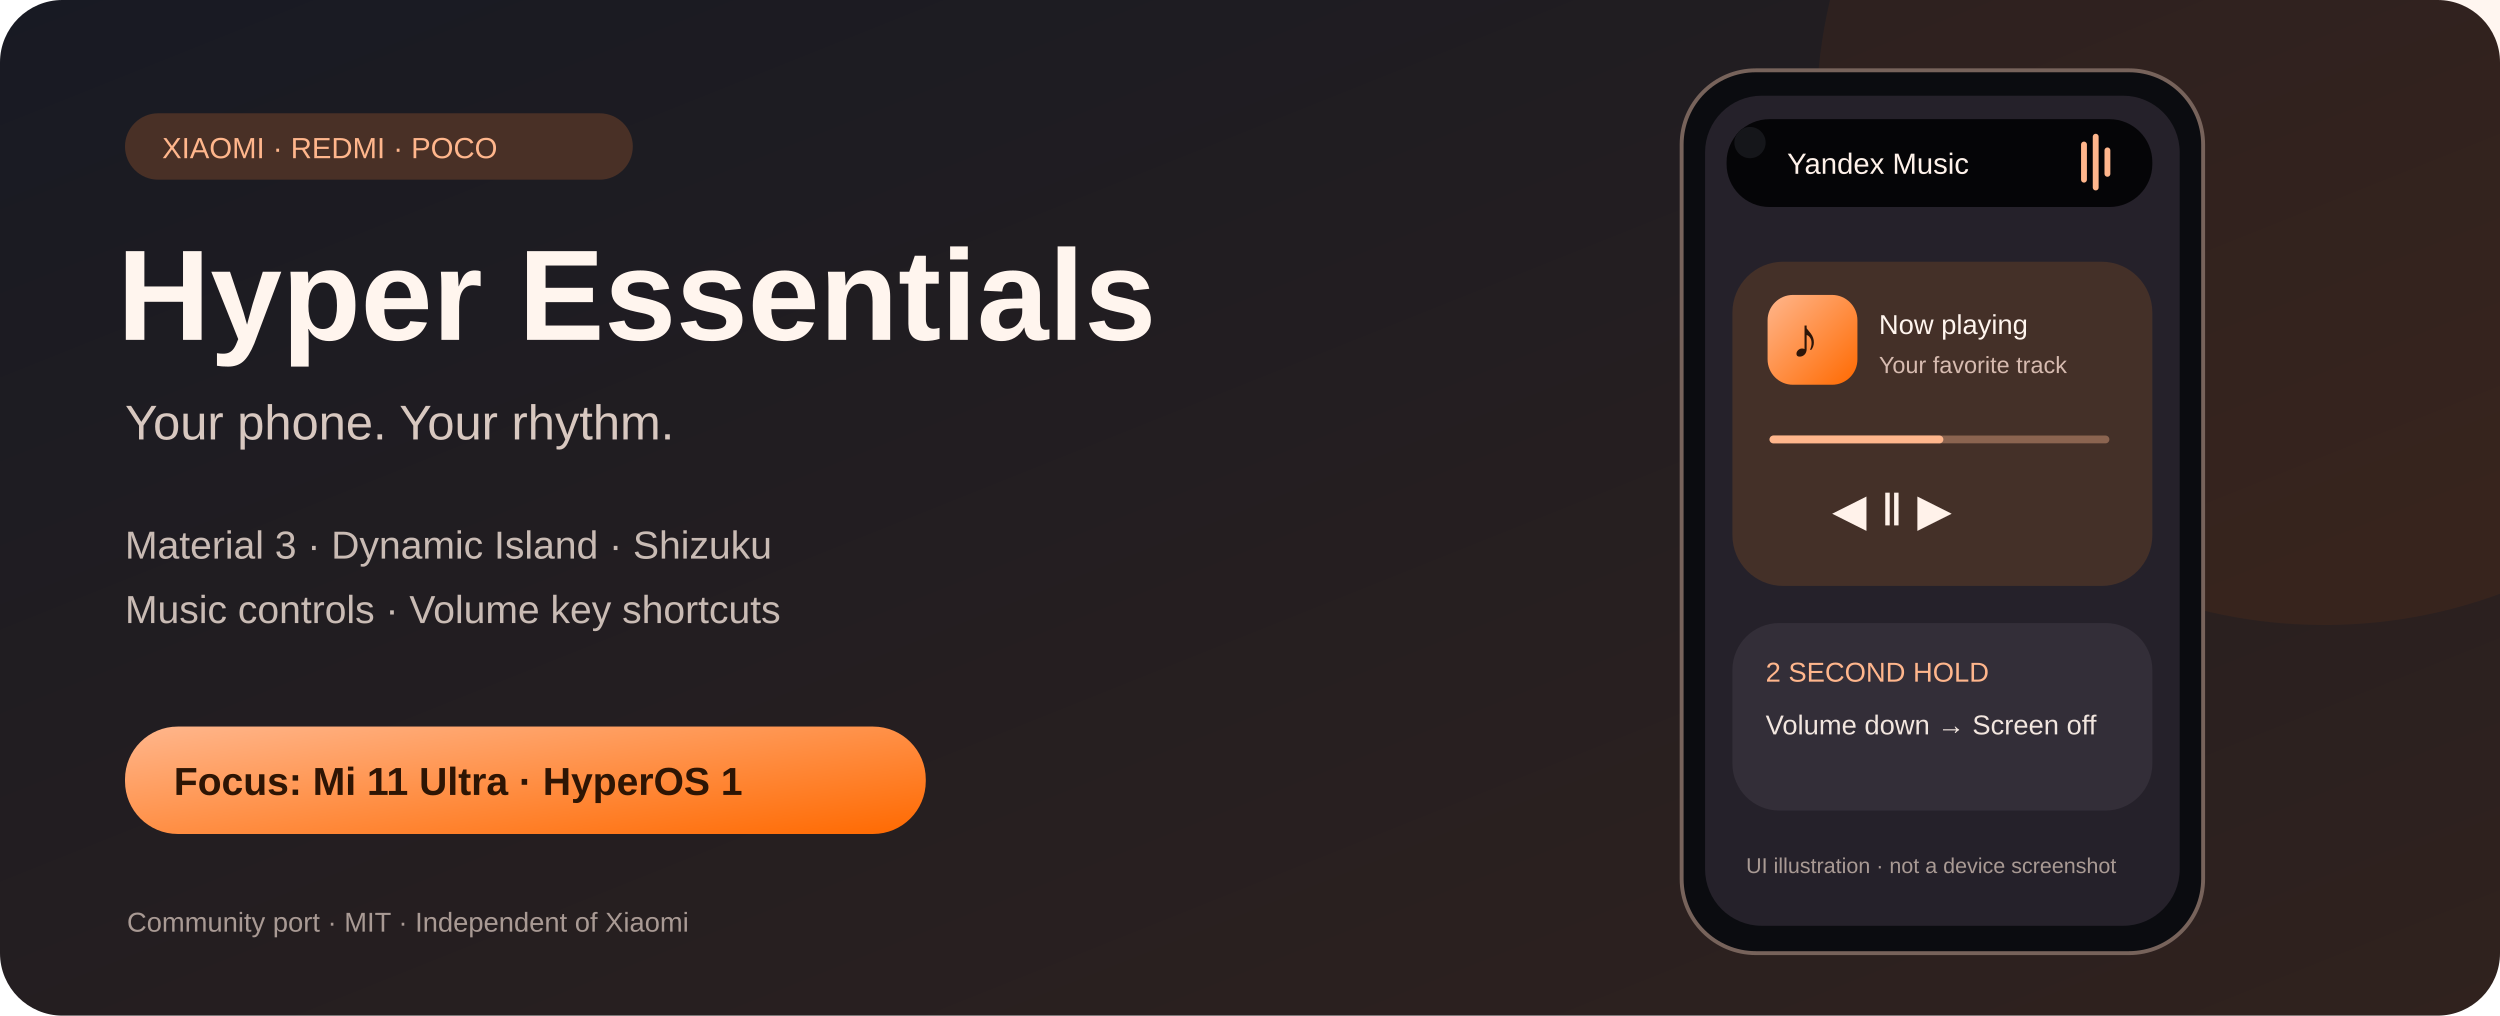
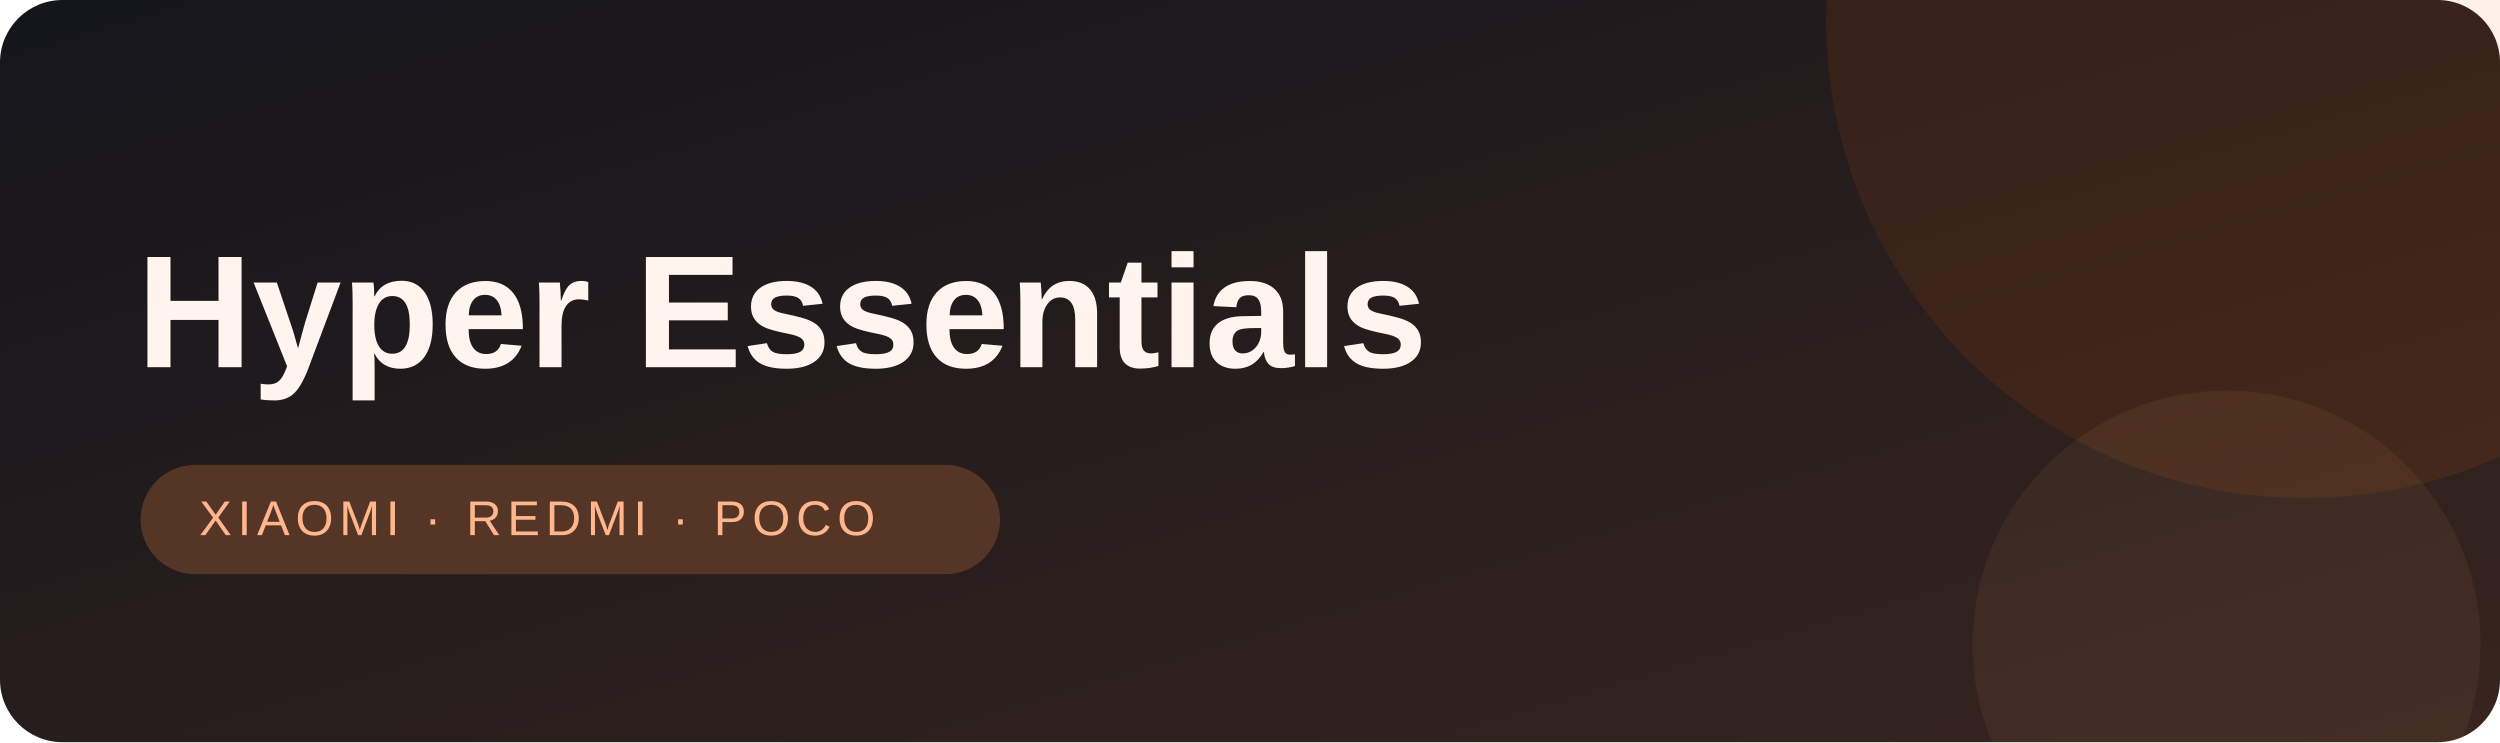
- <svg xmlns="http://www.w3.org/2000/svg" width="1280" height="520" viewBox="0 0 1280 520">
+ <svg xmlns="http://www.w3.org/2000/svg" width="1280" height="380" viewBox="0 0 1280 380">
  <defs>
    <linearGradient id="bg" x2="1" y2="1">
-       <stop stop-color="#181a23" />
-       <stop offset="1" stop-color="#30221e" />
-     </linearGradient>
-     <linearGradient id="accent" x2="1" y2="1">
-       <stop stop-color="#ffb68c" />
-       <stop offset="1" stop-color="#ff6900" />
+       <stop stop-color="#14151c" />
+       <stop offset="1" stop-color="#38251e" />
    </linearGradient>
  </defs>
-   <rect width="1280" height="520" rx="32" fill="url(#bg)" />
-   <circle cx="1190" cy="60" r="260" fill="#ff6900" opacity=".06" />
-   <g font-family="Arial, sans-serif">
-     <rect x="64" y="58" width="260" height="34" rx="17" fill="#493026" />
-     <text x="83" y="81" font-size="15" fill="#ffb68c">XIAOMI · REDMI · POCO</text>
-     <text x="60" y="174" font-size="66" font-weight="700" fill="#fff5ee">Hyper Essentials</text>
-     <text x="64" y="225" font-size="25" fill="#d8c8c0">Your phone. Your rhythm.</text>
-     <text x="64" y="286" font-size="20" fill="#c9bbb4">Material 3 · Dynamic Island · Shizuku</text>
-     <text x="64" y="319" font-size="20" fill="#c9bbb4">Music controls · Volume key shortcuts</text>
-     <rect x="64" y="372" width="410" height="55" rx="27" fill="url(#accent)" />
-     <text x="89" y="407" font-size="20" font-weight="700" fill="#2e1504">Focus: Mi 11 Ultra · HyperOS 1</text>
-     <text x="65" y="477" font-size="14" fill="#a99a94">Community port · MIT · Independent of Xiaomi</text>
-     <rect x="861" y="36" width="267" height="452" rx="38" fill="#0b0c10" stroke="#77635b" stroke-width="2" />
-     <rect x="873" y="49" width="243" height="425" rx="29" fill="#25212a" />
-     <circle cx="896" cy="73" r="8" fill="#07080b" />
-     <rect x="884" y="61" width="218" height="45" rx="22" fill="#050507" />
-     <circle cx="896" cy="73" r="8" fill="#15161a" />
-     <text x="915" y="89" font-size="15" fill="#fff2ea">Yandex Music</text>
-     <path d="M1067 74v18m6-22v26m6-19v12" stroke="#ffb68c" stroke-width="3" stroke-linecap="round" />
-     <rect x="887" y="134" width="215" height="166" rx="26" fill="#443028" />
-     <rect x="905" y="151" width="46" height="46" rx="13" fill="url(#accent)" />
-     <text x="917" y="183" font-size="29" fill="#2d1609">♪</text>
-     <text x="962" y="171" font-size="14" fill="#fff5ee">Now playing</text>
-     <text x="962" y="191" font-size="12" fill="#d7bbb0">Your favorite track</text>
-     <path d="M908 225h170" stroke="#8b6450" stroke-width="4" stroke-linecap="round" />
-     <path d="M908 225h85" stroke="#ffb68c" stroke-width="4" stroke-linecap="round" />
-     <text x="938" y="269" font-size="23" fill="#fff2ea">◀   Ⅱ   ▶</text>
-     <rect x="887" y="319" width="215" height="96" rx="24" fill="#332e38" />
-     <text x="904" y="349" font-size="14" fill="#ffb68c">2 SECOND HOLD</text>
-     <text x="904" y="376" font-size="14" fill="#f2e6df">Volume down → Screen off</text>
-     <text x="894" y="447" font-size="11" fill="#a99a94">UI illustration · not a device screenshot</text>
+   <rect width="1280" height="380" rx="32" fill="url(#bg)" />
+   <circle cx="1180" cy="10" r="245" fill="#ff6900" opacity=".09" />
+   <circle cx="1140" cy="330" r="130" fill="#ffb68c" opacity=".06" />
+   <g font-family="Arial,sans-serif">
+     <text x="70" y="188" font-size="82" font-weight="700" fill="#fff5ee">Hyper Essentials</text>
+     <rect x="72" y="238" width="440" height="56" rx="28" fill="#553526" />
+     <text x="102" y="274" font-size="25" letter-spacing="3" fill="#ffb68c">XIAOMI · REDMI · POCO</text>
  </g>
</svg>
